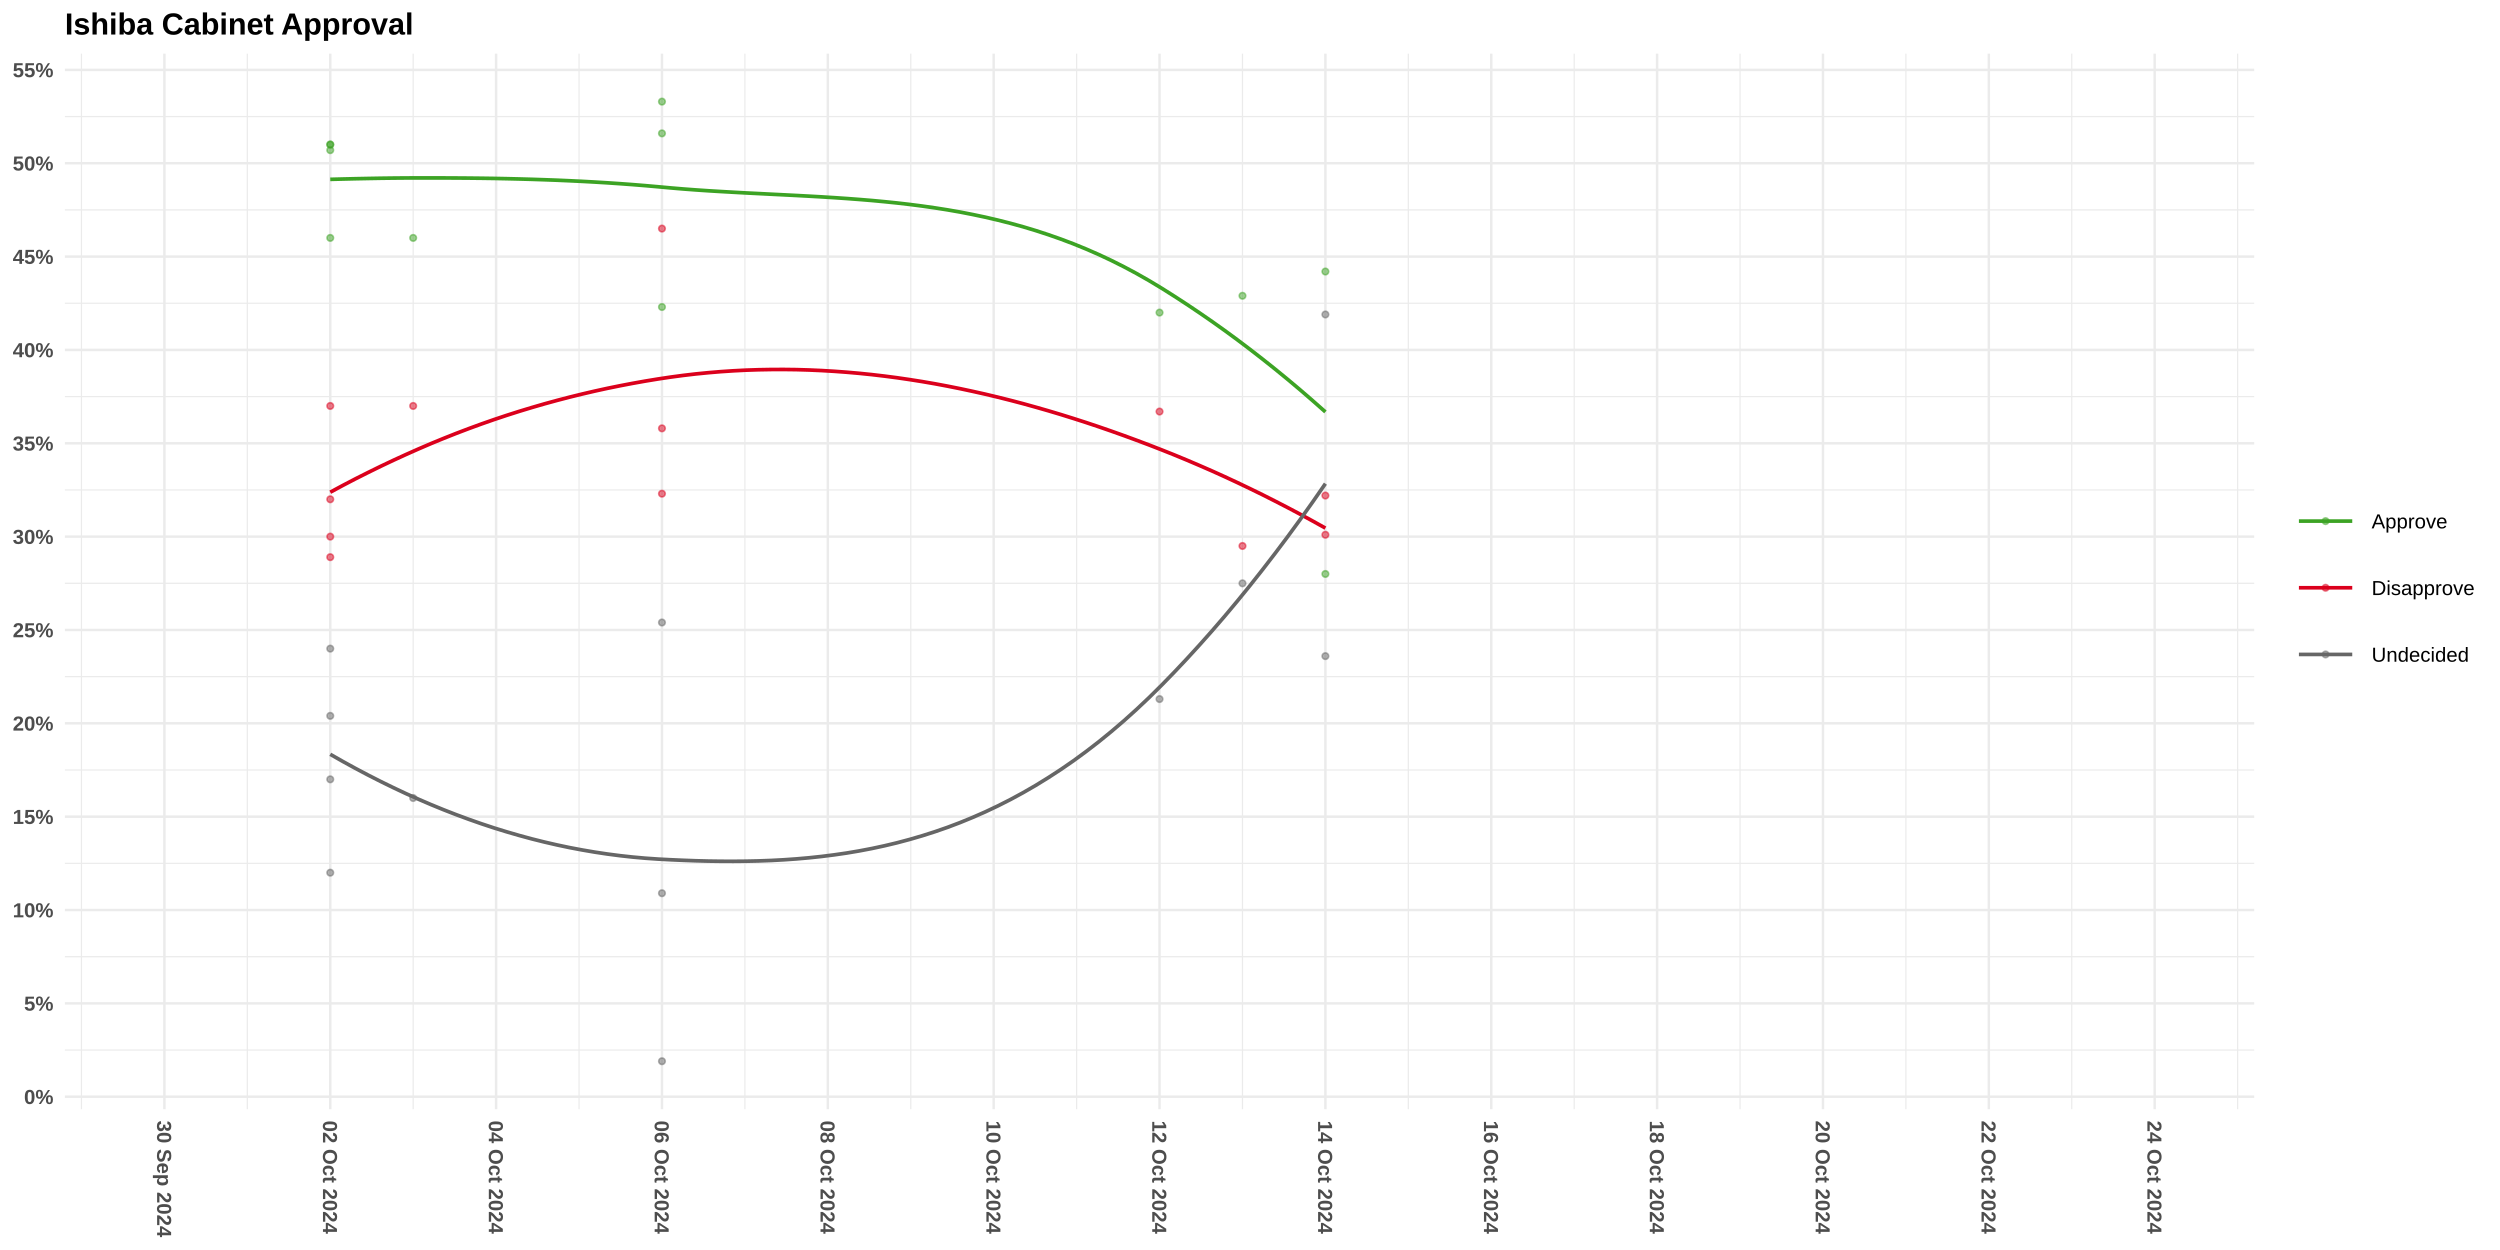
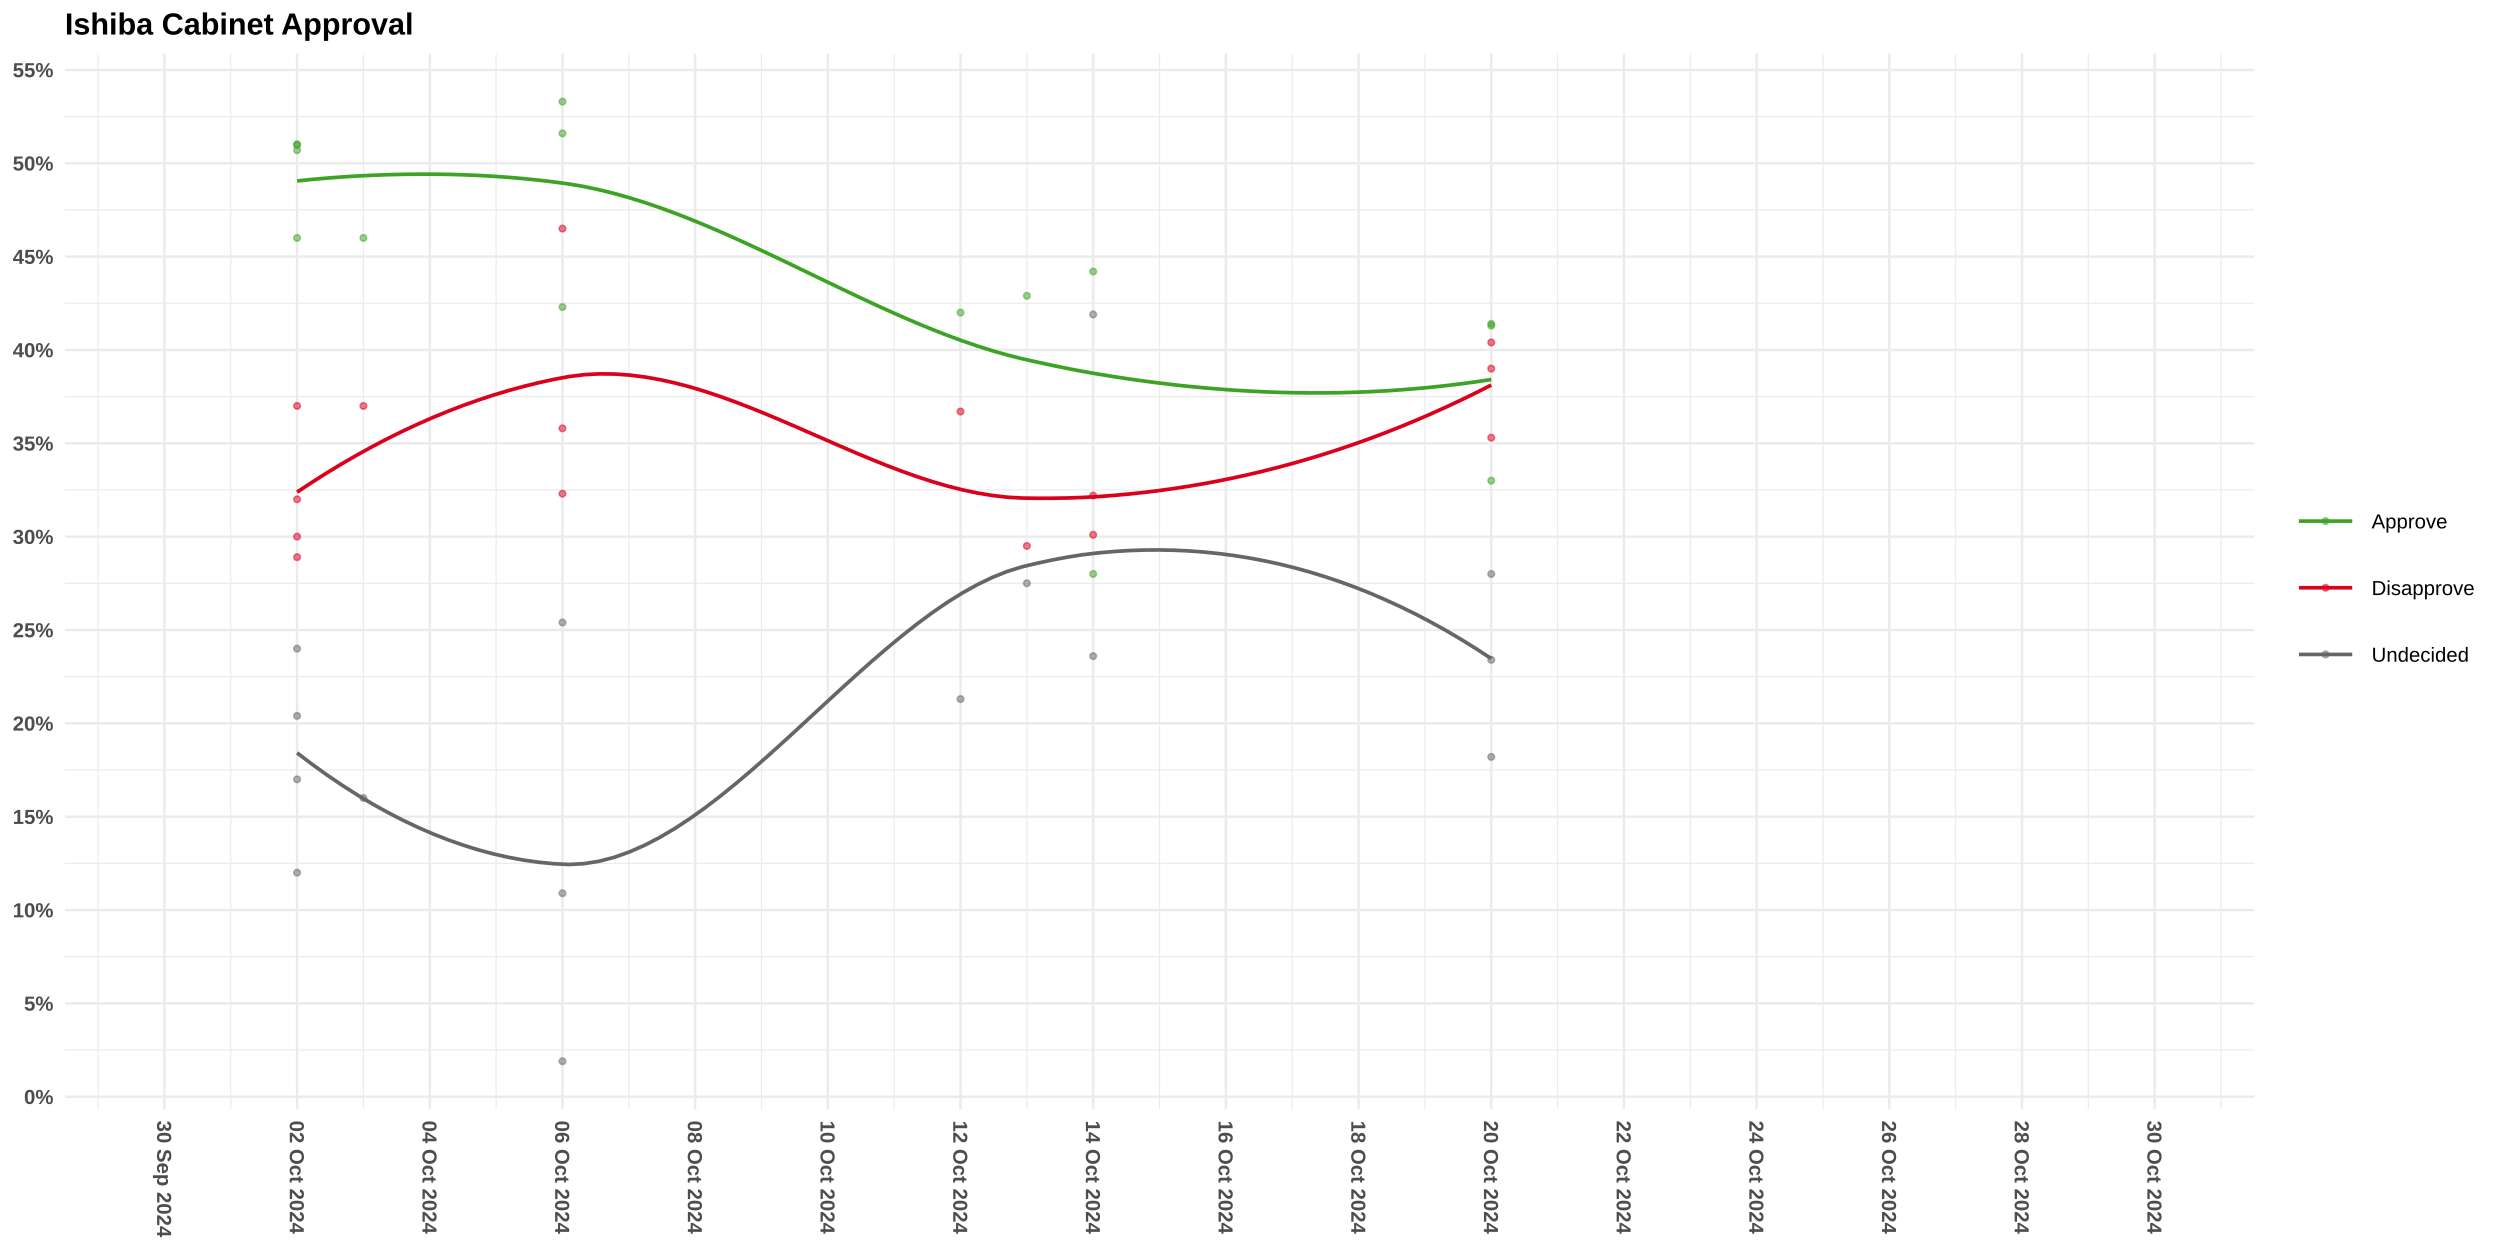
<svg xmlns="http://www.w3.org/2000/svg" class="svglite" width="1080.00pt" height="540.00pt" viewBox="0 0 1080.00 540.00">
  <defs>
    <style type="text/css">
    line, polyline, polygon, path, rect, circle {
      fill: none;
      stroke: #000000;
      stroke-linecap: round;
      stroke-linejoin: round;
      stroke-miterlimit: 10.00;
    }
    text {
      white-space: pre;
    }
  </style>
  </defs>
  <rect width="100%" height="100%" style="stroke: none; fill: #FFFFFF;" />
  <defs>
    <clipPath id="cpMC4wMHwxMDgwLjAwfDAuMDB8NTQwLjAw">
      <rect x="0.00" y="0.00" width="1080.00" height="540.00" />
    </clipPath>
  </defs>
  <g clip-path="url(#cpMC4wMHwxMDgwLjAwfDAuMDB8NTQwLjAw)">
    <rect x="0.00" y="0.00" width="1080.00" height="540.00" style="stroke-width: 1.07; stroke: #FFFFFF; fill: #FFFFFF;" />
  </g>
  <defs>
    <clipPath id="cpMjguMDN8OTczLjgxfDIzLjE4fDQ3OS4xOA==">
      <rect x="28.03" y="23.18" width="945.78" height="456.00" />
    </clipPath>
  </defs>
  <g clip-path="url(#cpMjguMDN8OTczLjgxfDIzLjE4fDQ3OS4xOA==)">
    <rect x="28.03" y="23.18" width="945.78" height="456.00" style="stroke-width: 1.07; stroke: #FFFFFF; fill: #FFFFFF;" />
    <polyline points="28.03,453.62 973.81,453.62 " style="stroke-width: 0.53; stroke: #EBEBEB; stroke-linecap: butt;" />
    <polyline points="28.03,413.29 973.81,413.29 " style="stroke-width: 0.53; stroke: #EBEBEB; stroke-linecap: butt;" />
    <polyline points="28.03,372.96 973.81,372.96 " style="stroke-width: 0.53; stroke: #EBEBEB; stroke-linecap: butt;" />
    <polyline points="28.03,332.64 973.81,332.64 " style="stroke-width: 0.53; stroke: #EBEBEB; stroke-linecap: butt;" />
    <polyline points="28.03,292.31 973.81,292.31 " style="stroke-width: 0.53; stroke: #EBEBEB; stroke-linecap: butt;" />
    <polyline points="28.03,251.99 973.81,251.99 " style="stroke-width: 0.53; stroke: #EBEBEB; stroke-linecap: butt;" />
    <polyline points="28.03,211.66 973.81,211.66 " style="stroke-width: 0.53; stroke: #EBEBEB; stroke-linecap: butt;" />
    <polyline points="28.03,171.33 973.81,171.33 " style="stroke-width: 0.53; stroke: #EBEBEB; stroke-linecap: butt;" />
    <polyline points="28.03,131.01 973.81,131.01 " style="stroke-width: 0.53; stroke: #EBEBEB; stroke-linecap: butt;" />
    <polyline points="28.03,90.68 973.81,90.68 " style="stroke-width: 0.53; stroke: #EBEBEB; stroke-linecap: butt;" />
    <polyline points="28.03,50.36 973.81,50.36 " style="stroke-width: 0.53; stroke: #EBEBEB; stroke-linecap: butt;" />
-     <polyline points="35.19,479.18 35.19,23.18 " style="stroke-width: 0.53; stroke: #EBEBEB; stroke-linecap: butt;" />
-     <polyline points="106.84,479.18 106.84,23.18 " style="stroke-width: 0.53; stroke: #EBEBEB; stroke-linecap: butt;" />
-     <polyline points="178.49,479.18 178.49,23.18 " style="stroke-width: 0.53; stroke: #EBEBEB; stroke-linecap: butt;" />
-     <polyline points="250.15,479.18 250.15,23.18 " style="stroke-width: 0.53; stroke: #EBEBEB; stroke-linecap: butt;" />
-     <polyline points="321.80,479.18 321.80,23.18 " style="stroke-width: 0.53; stroke: #EBEBEB; stroke-linecap: butt;" />
-     <polyline points="393.45,479.18 393.45,23.18 " style="stroke-width: 0.53; stroke: #EBEBEB; stroke-linecap: butt;" />
-     <polyline points="465.10,479.18 465.10,23.18 " style="stroke-width: 0.53; stroke: #EBEBEB; stroke-linecap: butt;" />
-     <polyline points="536.75,479.18 536.75,23.18 " style="stroke-width: 0.53; stroke: #EBEBEB; stroke-linecap: butt;" />
-     <polyline points="608.40,479.18 608.40,23.18 " style="stroke-width: 0.53; stroke: #EBEBEB; stroke-linecap: butt;" />
-     <polyline points="680.05,479.18 680.05,23.18 " style="stroke-width: 0.53; stroke: #EBEBEB; stroke-linecap: butt;" />
-     <polyline points="751.70,479.18 751.70,23.18 " style="stroke-width: 0.53; stroke: #EBEBEB; stroke-linecap: butt;" />
-     <polyline points="823.35,479.18 823.35,23.18 " style="stroke-width: 0.53; stroke: #EBEBEB; stroke-linecap: butt;" />
-     <polyline points="895.00,479.18 895.00,23.18 " style="stroke-width: 0.53; stroke: #EBEBEB; stroke-linecap: butt;" />
-     <polyline points="966.65,479.18 966.65,23.18 " style="stroke-width: 0.53; stroke: #EBEBEB; stroke-linecap: butt;" />
+     <polyline points="42.36,479.18 42.36,23.18 " style="stroke-width: 0.53; stroke: #EBEBEB; stroke-linecap: butt;" />
+     <polyline points="99.68,479.18 99.68,23.18 " style="stroke-width: 0.53; stroke: #EBEBEB; stroke-linecap: butt;" />
+     <polyline points="157.00,479.18 157.00,23.18 " style="stroke-width: 0.53; stroke: #EBEBEB; stroke-linecap: butt;" />
+     <polyline points="214.32,479.18 214.32,23.18 " style="stroke-width: 0.53; stroke: #EBEBEB; stroke-linecap: butt;" />
+     <polyline points="271.64,479.18 271.64,23.18 " style="stroke-width: 0.53; stroke: #EBEBEB; stroke-linecap: butt;" />
+     <polyline points="328.96,479.18 328.96,23.18 " style="stroke-width: 0.53; stroke: #EBEBEB; stroke-linecap: butt;" />
+     <polyline points="386.28,479.18 386.28,23.18 " style="stroke-width: 0.53; stroke: #EBEBEB; stroke-linecap: butt;" />
+     <polyline points="443.60,479.18 443.60,23.18 " style="stroke-width: 0.53; stroke: #EBEBEB; stroke-linecap: butt;" />
+     <polyline points="500.92,479.18 500.92,23.18 " style="stroke-width: 0.53; stroke: #EBEBEB; stroke-linecap: butt;" />
+     <polyline points="558.24,479.18 558.24,23.18 " style="stroke-width: 0.53; stroke: #EBEBEB; stroke-linecap: butt;" />
+     <polyline points="615.56,479.18 615.56,23.18 " style="stroke-width: 0.53; stroke: #EBEBEB; stroke-linecap: butt;" />
+     <polyline points="672.88,479.18 672.88,23.18 " style="stroke-width: 0.53; stroke: #EBEBEB; stroke-linecap: butt;" />
+     <polyline points="730.20,479.18 730.20,23.18 " style="stroke-width: 0.53; stroke: #EBEBEB; stroke-linecap: butt;" />
+     <polyline points="787.52,479.18 787.52,23.18 " style="stroke-width: 0.53; stroke: #EBEBEB; stroke-linecap: butt;" />
+     <polyline points="844.84,479.18 844.84,23.18 " style="stroke-width: 0.53; stroke: #EBEBEB; stroke-linecap: butt;" />
+     <polyline points="902.16,479.18 902.16,23.18 " style="stroke-width: 0.53; stroke: #EBEBEB; stroke-linecap: butt;" />
+     <polyline points="959.48,479.18 959.48,23.18 " style="stroke-width: 0.53; stroke: #EBEBEB; stroke-linecap: butt;" />
    <polyline points="28.03,473.78 973.81,473.78 " style="stroke-width: 1.07; stroke: #EBEBEB; stroke-linecap: butt;" />
    <polyline points="28.03,433.45 973.81,433.45 " style="stroke-width: 1.07; stroke: #EBEBEB; stroke-linecap: butt;" />
    <polyline points="28.03,393.13 973.81,393.13 " style="stroke-width: 1.07; stroke: #EBEBEB; stroke-linecap: butt;" />
    <polyline points="28.03,352.80 973.81,352.80 " style="stroke-width: 1.07; stroke: #EBEBEB; stroke-linecap: butt;" />
    <polyline points="28.03,312.47 973.81,312.47 " style="stroke-width: 1.07; stroke: #EBEBEB; stroke-linecap: butt;" />
    <polyline points="28.03,272.15 973.81,272.15 " style="stroke-width: 1.07; stroke: #EBEBEB; stroke-linecap: butt;" />
    <polyline points="28.03,231.82 973.81,231.82 " style="stroke-width: 1.07; stroke: #EBEBEB; stroke-linecap: butt;" />
    <polyline points="28.03,191.50 973.81,191.50 " style="stroke-width: 1.07; stroke: #EBEBEB; stroke-linecap: butt;" />
    <polyline points="28.03,151.17 973.81,151.17 " style="stroke-width: 1.07; stroke: #EBEBEB; stroke-linecap: butt;" />
    <polyline points="28.03,110.85 973.81,110.85 " style="stroke-width: 1.07; stroke: #EBEBEB; stroke-linecap: butt;" />
    <polyline points="28.03,70.52 973.81,70.52 " style="stroke-width: 1.07; stroke: #EBEBEB; stroke-linecap: butt;" />
    <polyline points="28.03,30.19 973.81,30.19 " style="stroke-width: 1.07; stroke: #EBEBEB; stroke-linecap: butt;" />
    <polyline points="71.02,479.18 71.02,23.18 " style="stroke-width: 1.07; stroke: #EBEBEB; stroke-linecap: butt;" />
-     <polyline points="142.67,479.18 142.67,23.18 " style="stroke-width: 1.07; stroke: #EBEBEB; stroke-linecap: butt;" />
-     <polyline points="214.32,479.18 214.32,23.18 " style="stroke-width: 1.07; stroke: #EBEBEB; stroke-linecap: butt;" />
-     <polyline points="285.97,479.18 285.97,23.18 " style="stroke-width: 1.07; stroke: #EBEBEB; stroke-linecap: butt;" />
+     <polyline points="128.34,479.18 128.34,23.18 " style="stroke-width: 1.07; stroke: #EBEBEB; stroke-linecap: butt;" />
+     <polyline points="185.66,479.18 185.66,23.18 " style="stroke-width: 1.07; stroke: #EBEBEB; stroke-linecap: butt;" />
+     <polyline points="242.98,479.18 242.98,23.18 " style="stroke-width: 1.07; stroke: #EBEBEB; stroke-linecap: butt;" />
+     <polyline points="300.30,479.18 300.30,23.18 " style="stroke-width: 1.07; stroke: #EBEBEB; stroke-linecap: butt;" />
    <polyline points="357.62,479.18 357.62,23.18 " style="stroke-width: 1.07; stroke: #EBEBEB; stroke-linecap: butt;" />
-     <polyline points="429.27,479.18 429.27,23.18 " style="stroke-width: 1.07; stroke: #EBEBEB; stroke-linecap: butt;" />
-     <polyline points="500.92,479.18 500.92,23.18 " style="stroke-width: 1.07; stroke: #EBEBEB; stroke-linecap: butt;" />
-     <polyline points="572.57,479.18 572.57,23.18 " style="stroke-width: 1.07; stroke: #EBEBEB; stroke-linecap: butt;" />
+     <polyline points="414.94,479.18 414.94,23.18 " style="stroke-width: 1.07; stroke: #EBEBEB; stroke-linecap: butt;" />
+     <polyline points="472.26,479.18 472.26,23.18 " style="stroke-width: 1.07; stroke: #EBEBEB; stroke-linecap: butt;" />
+     <polyline points="529.58,479.18 529.58,23.18 " style="stroke-width: 1.07; stroke: #EBEBEB; stroke-linecap: butt;" />
+     <polyline points="586.90,479.18 586.90,23.18 " style="stroke-width: 1.07; stroke: #EBEBEB; stroke-linecap: butt;" />
    <polyline points="644.22,479.18 644.22,23.18 " style="stroke-width: 1.07; stroke: #EBEBEB; stroke-linecap: butt;" />
-     <polyline points="715.87,479.18 715.87,23.18 " style="stroke-width: 1.07; stroke: #EBEBEB; stroke-linecap: butt;" />
-     <polyline points="787.52,479.18 787.52,23.18 " style="stroke-width: 1.07; stroke: #EBEBEB; stroke-linecap: butt;" />
-     <polyline points="859.17,479.18 859.17,23.18 " style="stroke-width: 1.07; stroke: #EBEBEB; stroke-linecap: butt;" />
+     <polyline points="701.54,479.18 701.54,23.18 " style="stroke-width: 1.07; stroke: #EBEBEB; stroke-linecap: butt;" />
+     <polyline points="758.86,479.18 758.86,23.18 " style="stroke-width: 1.07; stroke: #EBEBEB; stroke-linecap: butt;" />
+     <polyline points="816.18,479.18 816.18,23.18 " style="stroke-width: 1.07; stroke: #EBEBEB; stroke-linecap: butt;" />
+     <polyline points="873.50,479.18 873.50,23.18 " style="stroke-width: 1.07; stroke: #EBEBEB; stroke-linecap: butt;" />
    <polyline points="930.82,479.18 930.82,23.18 " style="stroke-width: 1.07; stroke: #EBEBEB; stroke-linecap: butt;" />
-     <circle cx="572.57" cy="117.30" r="1.42" style="stroke-width: 0.71; stroke: #3CA324; stroke-opacity: 0.50; fill: #3CA324; fill-opacity: 0.50;" />
-     <circle cx="536.75" cy="127.78" r="1.42" style="stroke-width: 0.71; stroke: #3CA324; stroke-opacity: 0.50; fill: #3CA324; fill-opacity: 0.50;" />
-     <circle cx="572.57" cy="247.95" r="1.42" style="stroke-width: 0.71; stroke: #3CA324; stroke-opacity: 0.50; fill: #3CA324; fill-opacity: 0.50;" />
-     <circle cx="500.92" cy="135.04" r="1.42" style="stroke-width: 0.71; stroke: #3CA324; stroke-opacity: 0.50; fill: #3CA324; fill-opacity: 0.50;" />
-     <circle cx="285.97" cy="57.62" r="1.42" style="stroke-width: 0.71; stroke: #3CA324; stroke-opacity: 0.50; fill: #3CA324; fill-opacity: 0.50;" />
-     <circle cx="285.97" cy="43.90" r="1.42" style="stroke-width: 0.71; stroke: #3CA324; stroke-opacity: 0.50; fill: #3CA324; fill-opacity: 0.50;" />
-     <circle cx="285.97" cy="132.62" r="1.42" style="stroke-width: 0.71; stroke: #3CA324; stroke-opacity: 0.50; fill: #3CA324; fill-opacity: 0.50;" />
-     <circle cx="178.49" cy="102.78" r="1.42" style="stroke-width: 0.71; stroke: #3CA324; stroke-opacity: 0.50; fill: #3CA324; fill-opacity: 0.50;" />
-     <circle cx="142.67" cy="62.45" r="1.42" style="stroke-width: 0.71; stroke: #3CA324; stroke-opacity: 0.50; fill: #3CA324; fill-opacity: 0.50;" />
-     <circle cx="142.67" cy="64.87" r="1.42" style="stroke-width: 0.71; stroke: #3CA324; stroke-opacity: 0.50; fill: #3CA324; fill-opacity: 0.50;" />
-     <circle cx="142.67" cy="102.78" r="1.42" style="stroke-width: 0.71; stroke: #3CA324; stroke-opacity: 0.50; fill: #3CA324; fill-opacity: 0.50;" />
-     <circle cx="142.67" cy="62.45" r="1.42" style="stroke-width: 0.71; stroke: #3CA324; stroke-opacity: 0.50; fill: #3CA324; fill-opacity: 0.50;" />
-     <circle cx="572.57" cy="214.08" r="1.42" style="stroke-width: 0.71; stroke: #DB001C; stroke-opacity: 0.50; fill: #DB001C; fill-opacity: 0.50;" />
-     <circle cx="536.75" cy="235.86" r="1.42" style="stroke-width: 0.71; stroke: #DB001C; stroke-opacity: 0.50; fill: #DB001C; fill-opacity: 0.50;" />
-     <circle cx="572.57" cy="231.02" r="1.42" style="stroke-width: 0.71; stroke: #DB001C; stroke-opacity: 0.50; fill: #DB001C; fill-opacity: 0.50;" />
-     <circle cx="500.92" cy="177.79" r="1.42" style="stroke-width: 0.71; stroke: #DB001C; stroke-opacity: 0.50; fill: #DB001C; fill-opacity: 0.50;" />
-     <circle cx="285.97" cy="98.75" r="1.42" style="stroke-width: 0.71; stroke: #DB001C; stroke-opacity: 0.50; fill: #DB001C; fill-opacity: 0.50;" />
-     <circle cx="285.97" cy="185.05" r="1.42" style="stroke-width: 0.71; stroke: #DB001C; stroke-opacity: 0.50; fill: #DB001C; fill-opacity: 0.50;" />
-     <circle cx="285.97" cy="213.27" r="1.42" style="stroke-width: 0.71; stroke: #DB001C; stroke-opacity: 0.50; fill: #DB001C; fill-opacity: 0.50;" />
-     <circle cx="178.49" cy="175.37" r="1.42" style="stroke-width: 0.71; stroke: #DB001C; stroke-opacity: 0.50; fill: #DB001C; fill-opacity: 0.50;" />
-     <circle cx="142.67" cy="175.37" r="1.42" style="stroke-width: 0.71; stroke: #DB001C; stroke-opacity: 0.50; fill: #DB001C; fill-opacity: 0.50;" />
-     <circle cx="142.67" cy="240.69" r="1.42" style="stroke-width: 0.71; stroke: #DB001C; stroke-opacity: 0.50; fill: #DB001C; fill-opacity: 0.50;" />
-     <circle cx="142.67" cy="231.82" r="1.42" style="stroke-width: 0.71; stroke: #DB001C; stroke-opacity: 0.50; fill: #DB001C; fill-opacity: 0.50;" />
-     <circle cx="142.67" cy="215.69" r="1.42" style="stroke-width: 0.71; stroke: #DB001C; stroke-opacity: 0.50; fill: #DB001C; fill-opacity: 0.50;" />
-     <circle cx="572.57" cy="283.44" r="1.42" style="stroke-width: 0.71; stroke: #666666; stroke-opacity: 0.50; fill: #666666; fill-opacity: 0.50;" />
-     <circle cx="536.75" cy="251.99" r="1.42" style="stroke-width: 0.71; stroke: #666666; stroke-opacity: 0.50; fill: #666666; fill-opacity: 0.50;" />
-     <circle cx="572.57" cy="135.85" r="1.42" style="stroke-width: 0.71; stroke: #666666; stroke-opacity: 0.50; fill: #666666; fill-opacity: 0.50;" />
-     <circle cx="500.92" cy="301.99" r="1.42" style="stroke-width: 0.71; stroke: #666666; stroke-opacity: 0.50; fill: #666666; fill-opacity: 0.50;" />
-     <circle cx="285.97" cy="458.45" r="1.42" style="stroke-width: 0.71; stroke: #666666; stroke-opacity: 0.50; fill: #666666; fill-opacity: 0.50;" />
-     <circle cx="285.97" cy="385.87" r="1.42" style="stroke-width: 0.71; stroke: #666666; stroke-opacity: 0.50; fill: #666666; fill-opacity: 0.50;" />
-     <circle cx="285.97" cy="268.92" r="1.42" style="stroke-width: 0.71; stroke: #666666; stroke-opacity: 0.50; fill: #666666; fill-opacity: 0.50;" />
-     <circle cx="178.49" cy="344.74" r="1.42" style="stroke-width: 0.71; stroke: #666666; stroke-opacity: 0.50; fill: #666666; fill-opacity: 0.50;" />
-     <circle cx="142.67" cy="377.00" r="1.42" style="stroke-width: 0.71; stroke: #666666; stroke-opacity: 0.50; fill: #666666; fill-opacity: 0.50;" />
-     <circle cx="142.67" cy="309.25" r="1.42" style="stroke-width: 0.71; stroke: #666666; stroke-opacity: 0.50; fill: #666666; fill-opacity: 0.50;" />
-     <circle cx="142.67" cy="280.21" r="1.42" style="stroke-width: 0.71; stroke: #666666; stroke-opacity: 0.50; fill: #666666; fill-opacity: 0.50;" />
-     <circle cx="142.67" cy="336.67" r="1.42" style="stroke-width: 0.71; stroke: #666666; stroke-opacity: 0.50; fill: #666666; fill-opacity: 0.50;" />
-     <polyline points="142.67,77.48 148.11,77.34 153.55,77.21 159.00,77.10 164.44,77.00 169.88,76.93 175.32,76.88 180.76,76.86 186.20,76.86 191.65,76.87 197.09,76.90 202.53,76.94 207.97,77.00 213.41,77.08 218.85,77.19 224.30,77.32 229.74,77.47 235.18,77.65 240.62,77.85 246.06,78.09 251.51,78.35 256.95,78.65 262.39,78.98 267.83,79.35 273.27,79.75 278.71,80.19 284.16,80.67 289.60,81.17 295.04,81.63 300.48,82.04 305.92,82.41 311.37,82.74 316.81,83.05 322.25,83.35 327.69,83.62 333.13,83.90 338.57,84.17 344.02,84.45 349.46,84.74 354.90,85.05 360.34,85.39 365.78,85.76 371.23,86.17 376.67,86.62 382.11,87.13 387.55,87.69 392.99,88.32 398.43,89.02 403.88,89.80 409.32,90.66 414.76,91.61 420.20,92.67 425.64,93.82 431.08,95.09 436.53,96.47 441.97,97.97 447.41,99.61 452.85,101.38 458.29,103.29 463.74,105.35 469.18,107.57 474.62,109.95 480.06,112.50 485.50,115.23 490.94,118.13 496.39,121.23 501.83,124.51 507.27,127.94 512.71,131.48 518.15,135.13 523.60,138.89 529.04,142.76 534.48,146.75 539.92,150.86 545.36,155.08 550.80,159.41 556.25,163.87 561.69,168.44 567.13,173.14 572.57,177.95 " style="stroke-width: 1.60; stroke: #3CA324; stroke-linecap: butt;" />
-     <polyline points="142.67,212.63 148.11,209.70 153.55,206.86 159.00,204.12 164.44,201.45 169.88,198.87 175.32,196.38 180.76,193.96 186.20,191.62 191.65,189.38 197.09,187.22 202.53,185.15 207.97,183.16 213.41,181.26 218.85,179.44 224.30,177.70 229.74,176.05 235.18,174.47 240.62,172.98 246.06,171.56 251.51,170.22 256.95,168.95 262.39,167.76 267.83,166.65 273.27,165.61 278.71,164.64 284.16,163.74 289.60,162.92 295.04,162.19 300.48,161.55 305.92,161.01 311.37,160.55 316.81,160.19 322.25,159.91 327.69,159.73 333.13,159.63 338.57,159.61 344.02,159.68 349.46,159.84 354.90,160.08 360.34,160.40 365.78,160.80 371.23,161.28 376.67,161.84 382.11,162.48 387.55,163.19 392.99,163.99 398.43,164.85 403.88,165.79 409.32,166.81 414.76,167.90 420.20,169.06 425.64,170.28 431.08,171.58 436.53,172.95 441.97,174.38 447.41,175.89 452.85,177.45 458.29,179.08 463.74,180.78 469.18,182.53 474.62,184.35 480.06,186.23 485.50,188.17 490.94,190.17 496.39,192.22 501.83,194.34 507.27,196.51 512.71,198.76 518.15,201.08 523.60,203.46 529.04,205.92 534.48,208.45 539.92,211.05 545.36,213.71 550.80,216.46 556.25,219.27 561.69,222.15 567.13,225.11 572.57,228.14 " style="stroke-width: 1.60; stroke: #DB001C; stroke-linecap: butt;" />
-     <polyline points="142.67,325.86 148.11,328.95 153.55,331.94 159.00,334.82 164.44,337.59 169.88,340.25 175.32,342.81 180.76,345.25 186.20,347.59 191.65,349.82 197.09,351.94 202.53,353.95 207.97,355.86 213.41,357.66 218.85,359.34 224.30,360.92 229.74,362.40 235.18,363.76 240.62,365.01 246.06,366.16 251.51,367.19 256.95,368.12 262.39,368.94 267.83,369.65 273.27,370.25 278.71,370.74 284.16,371.12 289.60,371.41 295.04,371.65 300.48,371.85 305.92,371.99 311.37,372.07 316.81,372.09 322.25,372.04 327.69,371.92 333.13,371.72 338.57,371.43 344.02,371.05 349.46,370.57 354.90,369.99 360.34,369.30 365.78,368.51 371.23,367.59 376.67,366.55 382.11,365.38 387.55,364.08 392.99,362.63 398.43,361.04 403.88,359.30 409.32,357.41 414.76,355.35 420.20,353.12 425.64,350.73 431.08,348.15 436.53,345.39 441.97,342.44 447.41,339.30 452.85,335.95 458.29,332.41 463.74,328.65 469.18,324.67 474.62,320.48 480.06,316.05 485.50,311.40 490.94,306.50 496.39,301.36 501.83,295.98 507.27,290.39 512.71,284.62 518.15,278.67 523.60,272.54 529.04,266.23 534.48,259.73 539.92,253.05 545.36,246.17 550.80,239.11 556.25,231.86 561.69,224.42 567.13,216.78 572.57,208.94 " style="stroke-width: 1.60; stroke: #666666; stroke-linecap: butt;" />
+     <circle cx="644.22" cy="207.63" r="1.42" style="stroke-width: 0.71; stroke: #3CA324; stroke-opacity: 0.50; fill: #3CA324; fill-opacity: 0.50;" />
+     <circle cx="644.22" cy="139.88" r="1.42" style="stroke-width: 0.71; stroke: #3CA324; stroke-opacity: 0.50; fill: #3CA324; fill-opacity: 0.50;" />
+     <circle cx="644.22" cy="140.69" r="1.42" style="stroke-width: 0.71; stroke: #3CA324; stroke-opacity: 0.50; fill: #3CA324; fill-opacity: 0.50;" />
+     <circle cx="472.26" cy="117.30" r="1.42" style="stroke-width: 0.71; stroke: #3CA324; stroke-opacity: 0.50; fill: #3CA324; fill-opacity: 0.50;" />
+     <circle cx="443.60" cy="127.78" r="1.42" style="stroke-width: 0.71; stroke: #3CA324; stroke-opacity: 0.50; fill: #3CA324; fill-opacity: 0.50;" />
+     <circle cx="472.26" cy="247.95" r="1.42" style="stroke-width: 0.71; stroke: #3CA324; stroke-opacity: 0.50; fill: #3CA324; fill-opacity: 0.50;" />
+     <circle cx="414.94" cy="135.04" r="1.42" style="stroke-width: 0.71; stroke: #3CA324; stroke-opacity: 0.50; fill: #3CA324; fill-opacity: 0.50;" />
+     <circle cx="242.98" cy="57.62" r="1.42" style="stroke-width: 0.71; stroke: #3CA324; stroke-opacity: 0.50; fill: #3CA324; fill-opacity: 0.50;" />
+     <circle cx="242.98" cy="43.90" r="1.42" style="stroke-width: 0.71; stroke: #3CA324; stroke-opacity: 0.50; fill: #3CA324; fill-opacity: 0.50;" />
+     <circle cx="242.98" cy="132.62" r="1.42" style="stroke-width: 0.71; stroke: #3CA324; stroke-opacity: 0.50; fill: #3CA324; fill-opacity: 0.50;" />
+     <circle cx="157.00" cy="102.78" r="1.42" style="stroke-width: 0.71; stroke: #3CA324; stroke-opacity: 0.50; fill: #3CA324; fill-opacity: 0.50;" />
+     <circle cx="128.34" cy="62.45" r="1.42" style="stroke-width: 0.71; stroke: #3CA324; stroke-opacity: 0.50; fill: #3CA324; fill-opacity: 0.50;" />
+     <circle cx="128.34" cy="64.87" r="1.42" style="stroke-width: 0.71; stroke: #3CA324; stroke-opacity: 0.50; fill: #3CA324; fill-opacity: 0.50;" />
+     <circle cx="128.34" cy="102.78" r="1.42" style="stroke-width: 0.71; stroke: #3CA324; stroke-opacity: 0.50; fill: #3CA324; fill-opacity: 0.50;" />
+     <circle cx="128.34" cy="62.45" r="1.42" style="stroke-width: 0.71; stroke: #3CA324; stroke-opacity: 0.50; fill: #3CA324; fill-opacity: 0.50;" />
+     <circle cx="644.22" cy="159.24" r="1.42" style="stroke-width: 0.71; stroke: #DB001C; stroke-opacity: 0.50; fill: #DB001C; fill-opacity: 0.50;" />
+     <circle cx="644.22" cy="147.95" r="1.42" style="stroke-width: 0.71; stroke: #DB001C; stroke-opacity: 0.50; fill: #DB001C; fill-opacity: 0.50;" />
+     <circle cx="644.22" cy="189.08" r="1.42" style="stroke-width: 0.71; stroke: #DB001C; stroke-opacity: 0.50; fill: #DB001C; fill-opacity: 0.50;" />
+     <circle cx="472.26" cy="214.08" r="1.42" style="stroke-width: 0.71; stroke: #DB001C; stroke-opacity: 0.50; fill: #DB001C; fill-opacity: 0.50;" />
+     <circle cx="443.60" cy="235.86" r="1.42" style="stroke-width: 0.71; stroke: #DB001C; stroke-opacity: 0.50; fill: #DB001C; fill-opacity: 0.50;" />
+     <circle cx="472.26" cy="231.02" r="1.42" style="stroke-width: 0.71; stroke: #DB001C; stroke-opacity: 0.50; fill: #DB001C; fill-opacity: 0.50;" />
+     <circle cx="414.94" cy="177.79" r="1.42" style="stroke-width: 0.71; stroke: #DB001C; stroke-opacity: 0.50; fill: #DB001C; fill-opacity: 0.50;" />
+     <circle cx="242.98" cy="98.75" r="1.42" style="stroke-width: 0.71; stroke: #DB001C; stroke-opacity: 0.50; fill: #DB001C; fill-opacity: 0.50;" />
+     <circle cx="242.98" cy="185.05" r="1.42" style="stroke-width: 0.71; stroke: #DB001C; stroke-opacity: 0.50; fill: #DB001C; fill-opacity: 0.50;" />
+     <circle cx="242.98" cy="213.27" r="1.42" style="stroke-width: 0.71; stroke: #DB001C; stroke-opacity: 0.50; fill: #DB001C; fill-opacity: 0.50;" />
+     <circle cx="157.00" cy="175.37" r="1.42" style="stroke-width: 0.71; stroke: #DB001C; stroke-opacity: 0.50; fill: #DB001C; fill-opacity: 0.50;" />
+     <circle cx="128.34" cy="175.37" r="1.42" style="stroke-width: 0.71; stroke: #DB001C; stroke-opacity: 0.50; fill: #DB001C; fill-opacity: 0.50;" />
+     <circle cx="128.34" cy="240.69" r="1.42" style="stroke-width: 0.71; stroke: #DB001C; stroke-opacity: 0.50; fill: #DB001C; fill-opacity: 0.50;" />
+     <circle cx="128.34" cy="231.82" r="1.42" style="stroke-width: 0.71; stroke: #DB001C; stroke-opacity: 0.50; fill: #DB001C; fill-opacity: 0.50;" />
+     <circle cx="128.34" cy="215.69" r="1.42" style="stroke-width: 0.71; stroke: #DB001C; stroke-opacity: 0.50; fill: #DB001C; fill-opacity: 0.50;" />
+     <circle cx="644.22" cy="247.95" r="1.42" style="stroke-width: 0.71; stroke: #666666; stroke-opacity: 0.50; fill: #666666; fill-opacity: 0.50;" />
+     <circle cx="644.22" cy="326.99" r="1.42" style="stroke-width: 0.71; stroke: #666666; stroke-opacity: 0.50; fill: #666666; fill-opacity: 0.50;" />
+     <circle cx="644.22" cy="285.05" r="1.42" style="stroke-width: 0.71; stroke: #666666; stroke-opacity: 0.50; fill: #666666; fill-opacity: 0.50;" />
+     <circle cx="472.26" cy="283.44" r="1.42" style="stroke-width: 0.71; stroke: #666666; stroke-opacity: 0.50; fill: #666666; fill-opacity: 0.50;" />
+     <circle cx="443.60" cy="251.99" r="1.42" style="stroke-width: 0.71; stroke: #666666; stroke-opacity: 0.50; fill: #666666; fill-opacity: 0.50;" />
+     <circle cx="472.26" cy="135.85" r="1.42" style="stroke-width: 0.71; stroke: #666666; stroke-opacity: 0.50; fill: #666666; fill-opacity: 0.50;" />
+     <circle cx="414.94" cy="301.99" r="1.42" style="stroke-width: 0.71; stroke: #666666; stroke-opacity: 0.50; fill: #666666; fill-opacity: 0.50;" />
+     <circle cx="242.98" cy="458.45" r="1.42" style="stroke-width: 0.71; stroke: #666666; stroke-opacity: 0.50; fill: #666666; fill-opacity: 0.50;" />
+     <circle cx="242.98" cy="385.87" r="1.42" style="stroke-width: 0.71; stroke: #666666; stroke-opacity: 0.50; fill: #666666; fill-opacity: 0.50;" />
+     <circle cx="242.98" cy="268.92" r="1.42" style="stroke-width: 0.71; stroke: #666666; stroke-opacity: 0.50; fill: #666666; fill-opacity: 0.50;" />
+     <circle cx="157.00" cy="344.74" r="1.42" style="stroke-width: 0.71; stroke: #666666; stroke-opacity: 0.50; fill: #666666; fill-opacity: 0.50;" />
+     <circle cx="128.34" cy="377.00" r="1.42" style="stroke-width: 0.71; stroke: #666666; stroke-opacity: 0.50; fill: #666666; fill-opacity: 0.50;" />
+     <circle cx="128.34" cy="309.25" r="1.42" style="stroke-width: 0.71; stroke: #666666; stroke-opacity: 0.50; fill: #666666; fill-opacity: 0.50;" />
+     <circle cx="128.34" cy="280.21" r="1.42" style="stroke-width: 0.71; stroke: #666666; stroke-opacity: 0.50; fill: #666666; fill-opacity: 0.50;" />
+     <circle cx="128.34" cy="336.67" r="1.42" style="stroke-width: 0.71; stroke: #666666; stroke-opacity: 0.50; fill: #666666; fill-opacity: 0.50;" />
+     <polyline points="128.34,78.17 134.87,77.50 141.40,76.93 147.93,76.44 154.46,76.03 160.99,75.72 167.52,75.48 174.05,75.31 180.58,75.24 187.11,75.24 193.64,75.33 200.17,75.52 206.70,75.79 213.23,76.16 219.76,76.62 226.29,77.18 232.82,77.84 239.35,78.61 245.88,79.49 252.41,80.62 258.94,82.01 265.47,83.62 272.00,85.46 278.53,87.49 285.06,89.72 291.59,92.11 298.12,94.65 304.65,97.33 311.18,100.12 317.71,103.02 324.24,106.00 330.77,109.05 337.30,112.14 343.83,115.28 350.36,118.43 356.90,121.58 363.43,124.72 369.96,127.82 376.49,130.88 383.02,133.87 389.55,136.77 396.08,139.58 402.61,142.27 409.14,144.83 415.67,147.23 422.20,149.47 428.73,151.53 435.26,153.39 441.79,155.03 448.32,156.49 454.85,157.89 461.38,159.23 467.91,160.48 474.44,161.62 480.97,162.68 487.50,163.67 494.03,164.59 500.56,165.44 507.09,166.22 513.62,166.92 520.15,167.54 526.68,168.09 533.21,168.56 539.74,168.95 546.27,169.27 552.80,169.51 559.33,169.66 565.86,169.74 572.39,169.73 578.92,169.64 585.45,169.46 591.98,169.20 598.51,168.86 605.04,168.42 611.57,167.90 618.10,167.30 624.63,166.60 631.16,165.81 637.69,164.93 644.22,163.96 " style="stroke-width: 1.60; stroke: #3CA324; stroke-linecap: butt;" />
+     <polyline points="128.34,212.60 134.87,208.29 141.40,204.16 147.93,200.21 154.46,196.44 160.99,192.85 167.52,189.44 174.05,186.21 180.58,183.17 187.11,180.31 193.64,177.62 200.17,175.12 206.70,172.80 213.23,170.66 219.76,168.69 226.29,166.91 232.82,165.30 239.35,163.88 245.88,162.66 252.41,161.86 258.94,161.51 265.47,161.58 272.00,162.04 278.53,162.85 285.06,164.00 291.59,165.44 298.12,167.16 304.65,169.12 311.18,171.30 317.71,173.66 324.24,176.17 330.77,178.82 337.30,181.56 343.83,184.37 350.36,187.22 356.90,190.08 363.43,192.93 369.96,195.73 376.49,198.45 383.02,201.07 389.55,203.56 396.08,205.88 402.61,208.01 409.14,209.93 415.67,211.59 422.20,212.97 428.73,214.05 435.26,214.80 441.79,215.17 448.32,215.25 454.85,215.23 461.38,215.12 467.91,214.89 474.44,214.52 480.97,214.03 487.50,213.44 494.03,212.75 500.56,211.95 507.09,211.05 513.62,210.04 520.15,208.93 526.68,207.71 533.21,206.37 539.74,204.93 546.27,203.38 552.80,201.72 559.33,199.95 565.86,198.06 572.39,196.06 578.92,193.95 585.45,191.72 591.98,189.38 598.51,186.92 605.04,184.34 611.57,181.64 618.10,178.82 624.63,175.88 631.16,172.83 637.69,169.65 644.22,166.34 " style="stroke-width: 1.60; stroke: #DB001C; stroke-linecap: butt;" />
+     <polyline points="128.34,325.24 134.87,330.20 141.40,334.89 147.93,339.31 154.46,343.46 160.99,347.35 167.52,350.97 174.05,354.34 180.58,357.44 187.11,360.27 193.64,362.84 200.17,365.13 206.70,367.16 213.23,368.91 219.76,370.38 226.29,371.58 232.82,372.50 239.35,373.14 245.88,373.45 252.41,373.09 258.94,372.03 265.47,370.32 272.00,368.00 278.53,365.12 285.06,361.73 291.59,357.87 298.12,353.58 304.65,348.92 311.18,343.92 317.71,338.64 324.24,333.12 330.77,327.40 337.30,321.54 343.83,315.57 350.36,309.54 356.90,303.51 363.43,297.50 369.96,291.58 376.49,285.78 383.02,280.16 389.55,274.75 396.08,269.60 402.61,264.77 409.14,260.28 415.67,256.20 422.20,252.57 428.73,249.42 435.26,246.81 441.79,244.79 448.32,243.26 454.85,241.86 461.38,240.64 467.91,239.62 474.44,238.85 480.97,238.27 487.50,237.86 494.03,237.63 500.56,237.58 507.09,237.70 513.62,238.00 520.15,238.49 526.68,239.16 533.21,240.01 539.74,241.05 546.27,242.28 552.80,243.70 559.33,245.31 565.86,247.12 572.39,249.12 578.92,251.32 585.45,253.71 591.98,256.31 598.51,259.11 605.04,262.11 611.57,265.32 618.10,268.74 624.63,272.36 631.16,276.20 637.69,280.25 644.22,284.51 " style="stroke-width: 1.60; stroke: #666666; stroke-linecap: butt;" />
  </g>
  <g clip-path="url(#cpMC4wMHwxMDgwLjAwfDAuMDB8NTQwLjAw)">
    <text x="23.10" y="476.93" text-anchor="end" style="font-size: 8.80px; font-weight: bold;fill: #4D4D4D; font-family: &quot;Arial&quot;;" textLength="12.72px" lengthAdjust="spacingAndGlyphs">0%</text>
    <text x="23.10" y="436.60" text-anchor="end" style="font-size: 8.80px; font-weight: bold;fill: #4D4D4D; font-family: &quot;Arial&quot;;" textLength="12.72px" lengthAdjust="spacingAndGlyphs">5%</text>
    <text x="23.10" y="396.28" text-anchor="end" style="font-size: 8.80px; font-weight: bold;fill: #4D4D4D; font-family: &quot;Arial&quot;;" textLength="17.62px" lengthAdjust="spacingAndGlyphs">10%</text>
    <text x="23.10" y="355.95" text-anchor="end" style="font-size: 8.80px; font-weight: bold;fill: #4D4D4D; font-family: &quot;Arial&quot;;" textLength="17.62px" lengthAdjust="spacingAndGlyphs">15%</text>
    <text x="23.10" y="315.62" text-anchor="end" style="font-size: 8.80px; font-weight: bold;fill: #4D4D4D; font-family: &quot;Arial&quot;;" textLength="17.62px" lengthAdjust="spacingAndGlyphs">20%</text>
    <text x="23.10" y="275.30" text-anchor="end" style="font-size: 8.80px; font-weight: bold;fill: #4D4D4D; font-family: &quot;Arial&quot;;" textLength="17.62px" lengthAdjust="spacingAndGlyphs">25%</text>
    <text x="23.10" y="234.97" text-anchor="end" style="font-size: 8.80px; font-weight: bold;fill: #4D4D4D; font-family: &quot;Arial&quot;;" textLength="17.62px" lengthAdjust="spacingAndGlyphs">30%</text>
    <text x="23.10" y="194.65" text-anchor="end" style="font-size: 8.80px; font-weight: bold;fill: #4D4D4D; font-family: &quot;Arial&quot;;" textLength="17.62px" lengthAdjust="spacingAndGlyphs">35%</text>
    <text x="23.10" y="154.32" text-anchor="end" style="font-size: 8.80px; font-weight: bold;fill: #4D4D4D; font-family: &quot;Arial&quot;;" textLength="17.62px" lengthAdjust="spacingAndGlyphs">40%</text>
    <text x="23.10" y="114.00" text-anchor="end" style="font-size: 8.80px; font-weight: bold;fill: #4D4D4D; font-family: &quot;Arial&quot;;" textLength="17.62px" lengthAdjust="spacingAndGlyphs">45%</text>
    <text x="23.10" y="73.67" text-anchor="end" style="font-size: 8.80px; font-weight: bold;fill: #4D4D4D; font-family: &quot;Arial&quot;;" textLength="17.62px" lengthAdjust="spacingAndGlyphs">50%</text>
    <text x="23.10" y="33.34" text-anchor="end" style="font-size: 8.80px; font-weight: bold;fill: #4D4D4D; font-family: &quot;Arial&quot;;" textLength="17.62px" lengthAdjust="spacingAndGlyphs">55%</text>
    <text transform="translate(67.87,484.11) rotate(90)" style="font-size: 8.80px; font-weight: bold;fill: #4D4D4D; font-family: &quot;Arial&quot;;" textLength="50.41px" lengthAdjust="spacingAndGlyphs">30 Sep 2024</text>
-     <text transform="translate(139.52,484.11) rotate(90)" style="font-size: 8.80px; font-weight: bold;fill: #4D4D4D; font-family: &quot;Arial&quot;;" textLength="48.95px" lengthAdjust="spacingAndGlyphs">02 Oct 2024</text>
-     <text transform="translate(211.17,484.11) rotate(90)" style="font-size: 8.80px; font-weight: bold;fill: #4D4D4D; font-family: &quot;Arial&quot;;" textLength="48.95px" lengthAdjust="spacingAndGlyphs">04 Oct 2024</text>
-     <text transform="translate(282.82,484.11) rotate(90)" style="font-size: 8.80px; font-weight: bold;fill: #4D4D4D; font-family: &quot;Arial&quot;;" textLength="48.95px" lengthAdjust="spacingAndGlyphs">06 Oct 2024</text>
-     <text transform="translate(354.47,484.11) rotate(90)" style="font-size: 8.80px; font-weight: bold;fill: #4D4D4D; font-family: &quot;Arial&quot;;" textLength="48.95px" lengthAdjust="spacingAndGlyphs">08 Oct 2024</text>
-     <text transform="translate(426.12,484.11) rotate(90)" style="font-size: 8.80px; font-weight: bold;fill: #4D4D4D; font-family: &quot;Arial&quot;;" textLength="48.95px" lengthAdjust="spacingAndGlyphs">10 Oct 2024</text>
-     <text transform="translate(497.77,484.11) rotate(90)" style="font-size: 8.80px; font-weight: bold;fill: #4D4D4D; font-family: &quot;Arial&quot;;" textLength="48.95px" lengthAdjust="spacingAndGlyphs">12 Oct 2024</text>
-     <text transform="translate(569.42,484.11) rotate(90)" style="font-size: 8.80px; font-weight: bold;fill: #4D4D4D; font-family: &quot;Arial&quot;;" textLength="48.95px" lengthAdjust="spacingAndGlyphs">14 Oct 2024</text>
-     <text transform="translate(641.07,484.11) rotate(90)" style="font-size: 8.80px; font-weight: bold;fill: #4D4D4D; font-family: &quot;Arial&quot;;" textLength="48.95px" lengthAdjust="spacingAndGlyphs">16 Oct 2024</text>
-     <text transform="translate(712.72,484.11) rotate(90)" style="font-size: 8.80px; font-weight: bold;fill: #4D4D4D; font-family: &quot;Arial&quot;;" textLength="48.95px" lengthAdjust="spacingAndGlyphs">18 Oct 2024</text>
-     <text transform="translate(784.37,484.11) rotate(90)" style="font-size: 8.80px; font-weight: bold;fill: #4D4D4D; font-family: &quot;Arial&quot;;" textLength="48.95px" lengthAdjust="spacingAndGlyphs">20 Oct 2024</text>
-     <text transform="translate(856.02,484.11) rotate(90)" style="font-size: 8.80px; font-weight: bold;fill: #4D4D4D; font-family: &quot;Arial&quot;;" textLength="48.95px" lengthAdjust="spacingAndGlyphs">22 Oct 2024</text>
-     <text transform="translate(927.67,484.11) rotate(90)" style="font-size: 8.80px; font-weight: bold;fill: #4D4D4D; font-family: &quot;Arial&quot;;" textLength="48.95px" lengthAdjust="spacingAndGlyphs">24 Oct 2024</text>
+     <text transform="translate(125.19,484.11) rotate(90)" style="font-size: 8.80px; font-weight: bold;fill: #4D4D4D; font-family: &quot;Arial&quot;;" textLength="48.95px" lengthAdjust="spacingAndGlyphs">02 Oct 2024</text>
+     <text transform="translate(182.51,484.11) rotate(90)" style="font-size: 8.80px; font-weight: bold;fill: #4D4D4D; font-family: &quot;Arial&quot;;" textLength="48.95px" lengthAdjust="spacingAndGlyphs">04 Oct 2024</text>
+     <text transform="translate(239.83,484.11) rotate(90)" style="font-size: 8.80px; font-weight: bold;fill: #4D4D4D; font-family: &quot;Arial&quot;;" textLength="48.95px" lengthAdjust="spacingAndGlyphs">06 Oct 2024</text>
+     <text transform="translate(297.15,484.11) rotate(90)" style="font-size: 8.80px; font-weight: bold;fill: #4D4D4D; font-family: &quot;Arial&quot;;" textLength="48.95px" lengthAdjust="spacingAndGlyphs">08 Oct 2024</text>
+     <text transform="translate(354.47,484.11) rotate(90)" style="font-size: 8.80px; font-weight: bold;fill: #4D4D4D; font-family: &quot;Arial&quot;;" textLength="48.95px" lengthAdjust="spacingAndGlyphs">10 Oct 2024</text>
+     <text transform="translate(411.79,484.11) rotate(90)" style="font-size: 8.80px; font-weight: bold;fill: #4D4D4D; font-family: &quot;Arial&quot;;" textLength="48.95px" lengthAdjust="spacingAndGlyphs">12 Oct 2024</text>
+     <text transform="translate(469.11,484.11) rotate(90)" style="font-size: 8.80px; font-weight: bold;fill: #4D4D4D; font-family: &quot;Arial&quot;;" textLength="48.95px" lengthAdjust="spacingAndGlyphs">14 Oct 2024</text>
+     <text transform="translate(526.43,484.11) rotate(90)" style="font-size: 8.80px; font-weight: bold;fill: #4D4D4D; font-family: &quot;Arial&quot;;" textLength="48.95px" lengthAdjust="spacingAndGlyphs">16 Oct 2024</text>
+     <text transform="translate(583.75,484.11) rotate(90)" style="font-size: 8.80px; font-weight: bold;fill: #4D4D4D; font-family: &quot;Arial&quot;;" textLength="48.95px" lengthAdjust="spacingAndGlyphs">18 Oct 2024</text>
+     <text transform="translate(641.07,484.11) rotate(90)" style="font-size: 8.80px; font-weight: bold;fill: #4D4D4D; font-family: &quot;Arial&quot;;" textLength="48.95px" lengthAdjust="spacingAndGlyphs">20 Oct 2024</text>
+     <text transform="translate(698.39,484.11) rotate(90)" style="font-size: 8.80px; font-weight: bold;fill: #4D4D4D; font-family: &quot;Arial&quot;;" textLength="48.95px" lengthAdjust="spacingAndGlyphs">22 Oct 2024</text>
+     <text transform="translate(755.71,484.11) rotate(90)" style="font-size: 8.80px; font-weight: bold;fill: #4D4D4D; font-family: &quot;Arial&quot;;" textLength="48.95px" lengthAdjust="spacingAndGlyphs">24 Oct 2024</text>
+     <text transform="translate(813.03,484.11) rotate(90)" style="font-size: 8.80px; font-weight: bold;fill: #4D4D4D; font-family: &quot;Arial&quot;;" textLength="48.95px" lengthAdjust="spacingAndGlyphs">26 Oct 2024</text>
+     <text transform="translate(870.35,484.11) rotate(90)" style="font-size: 8.80px; font-weight: bold;fill: #4D4D4D; font-family: &quot;Arial&quot;;" textLength="48.95px" lengthAdjust="spacingAndGlyphs">28 Oct 2024</text>
+     <text transform="translate(927.67,484.11) rotate(90)" style="font-size: 8.80px; font-weight: bold;fill: #4D4D4D; font-family: &quot;Arial&quot;;" textLength="48.95px" lengthAdjust="spacingAndGlyphs">30 Oct 2024</text>
    <circle cx="1004.65" cy="225.12" r="1.42" style="stroke-width: 0.71; stroke: #3CA324; stroke-opacity: 0.50; fill: #3CA324; fill-opacity: 0.50;" />
    <line x1="993.13" y1="225.12" x2="1016.17" y2="225.12" style="stroke-width: 1.60; stroke: #3CA324; stroke-linecap: butt;" />
    <circle cx="1004.65" cy="253.92" r="1.42" style="stroke-width: 0.71; stroke: #DB001C; stroke-opacity: 0.50; fill: #DB001C; fill-opacity: 0.50;" />
    <line x1="993.13" y1="253.92" x2="1016.17" y2="253.92" style="stroke-width: 1.60; stroke: #DB001C; stroke-linecap: butt;" />
    <circle cx="1004.65" cy="282.72" r="1.42" style="stroke-width: 0.71; stroke: #666666; stroke-opacity: 0.50; fill: #666666; fill-opacity: 0.50;" />
    <line x1="993.13" y1="282.72" x2="1016.17" y2="282.72" style="stroke-width: 1.60; stroke: #666666; stroke-linecap: butt;" />
    <text x="1024.53" y="228.27" style="font-size: 8.80px; font-family: &quot;Arial&quot;;" textLength="32.78px" lengthAdjust="spacingAndGlyphs">Approve</text>
    <text x="1024.53" y="257.07" style="font-size: 8.80px; font-family: &quot;Arial&quot;;" textLength="44.51px" lengthAdjust="spacingAndGlyphs">Disapprove</text>
    <text x="1024.53" y="285.87" style="font-size: 8.80px; font-family: &quot;Arial&quot;;" textLength="42.08px" lengthAdjust="spacingAndGlyphs">Undecided</text>
    <text x="28.03" y="14.93" style="font-size: 13.20px; font-weight: bold; font-family: &quot;Arial&quot;;" textLength="150.49px" lengthAdjust="spacingAndGlyphs">Ishiba Cabinet Approval</text>
  </g>
</svg>
